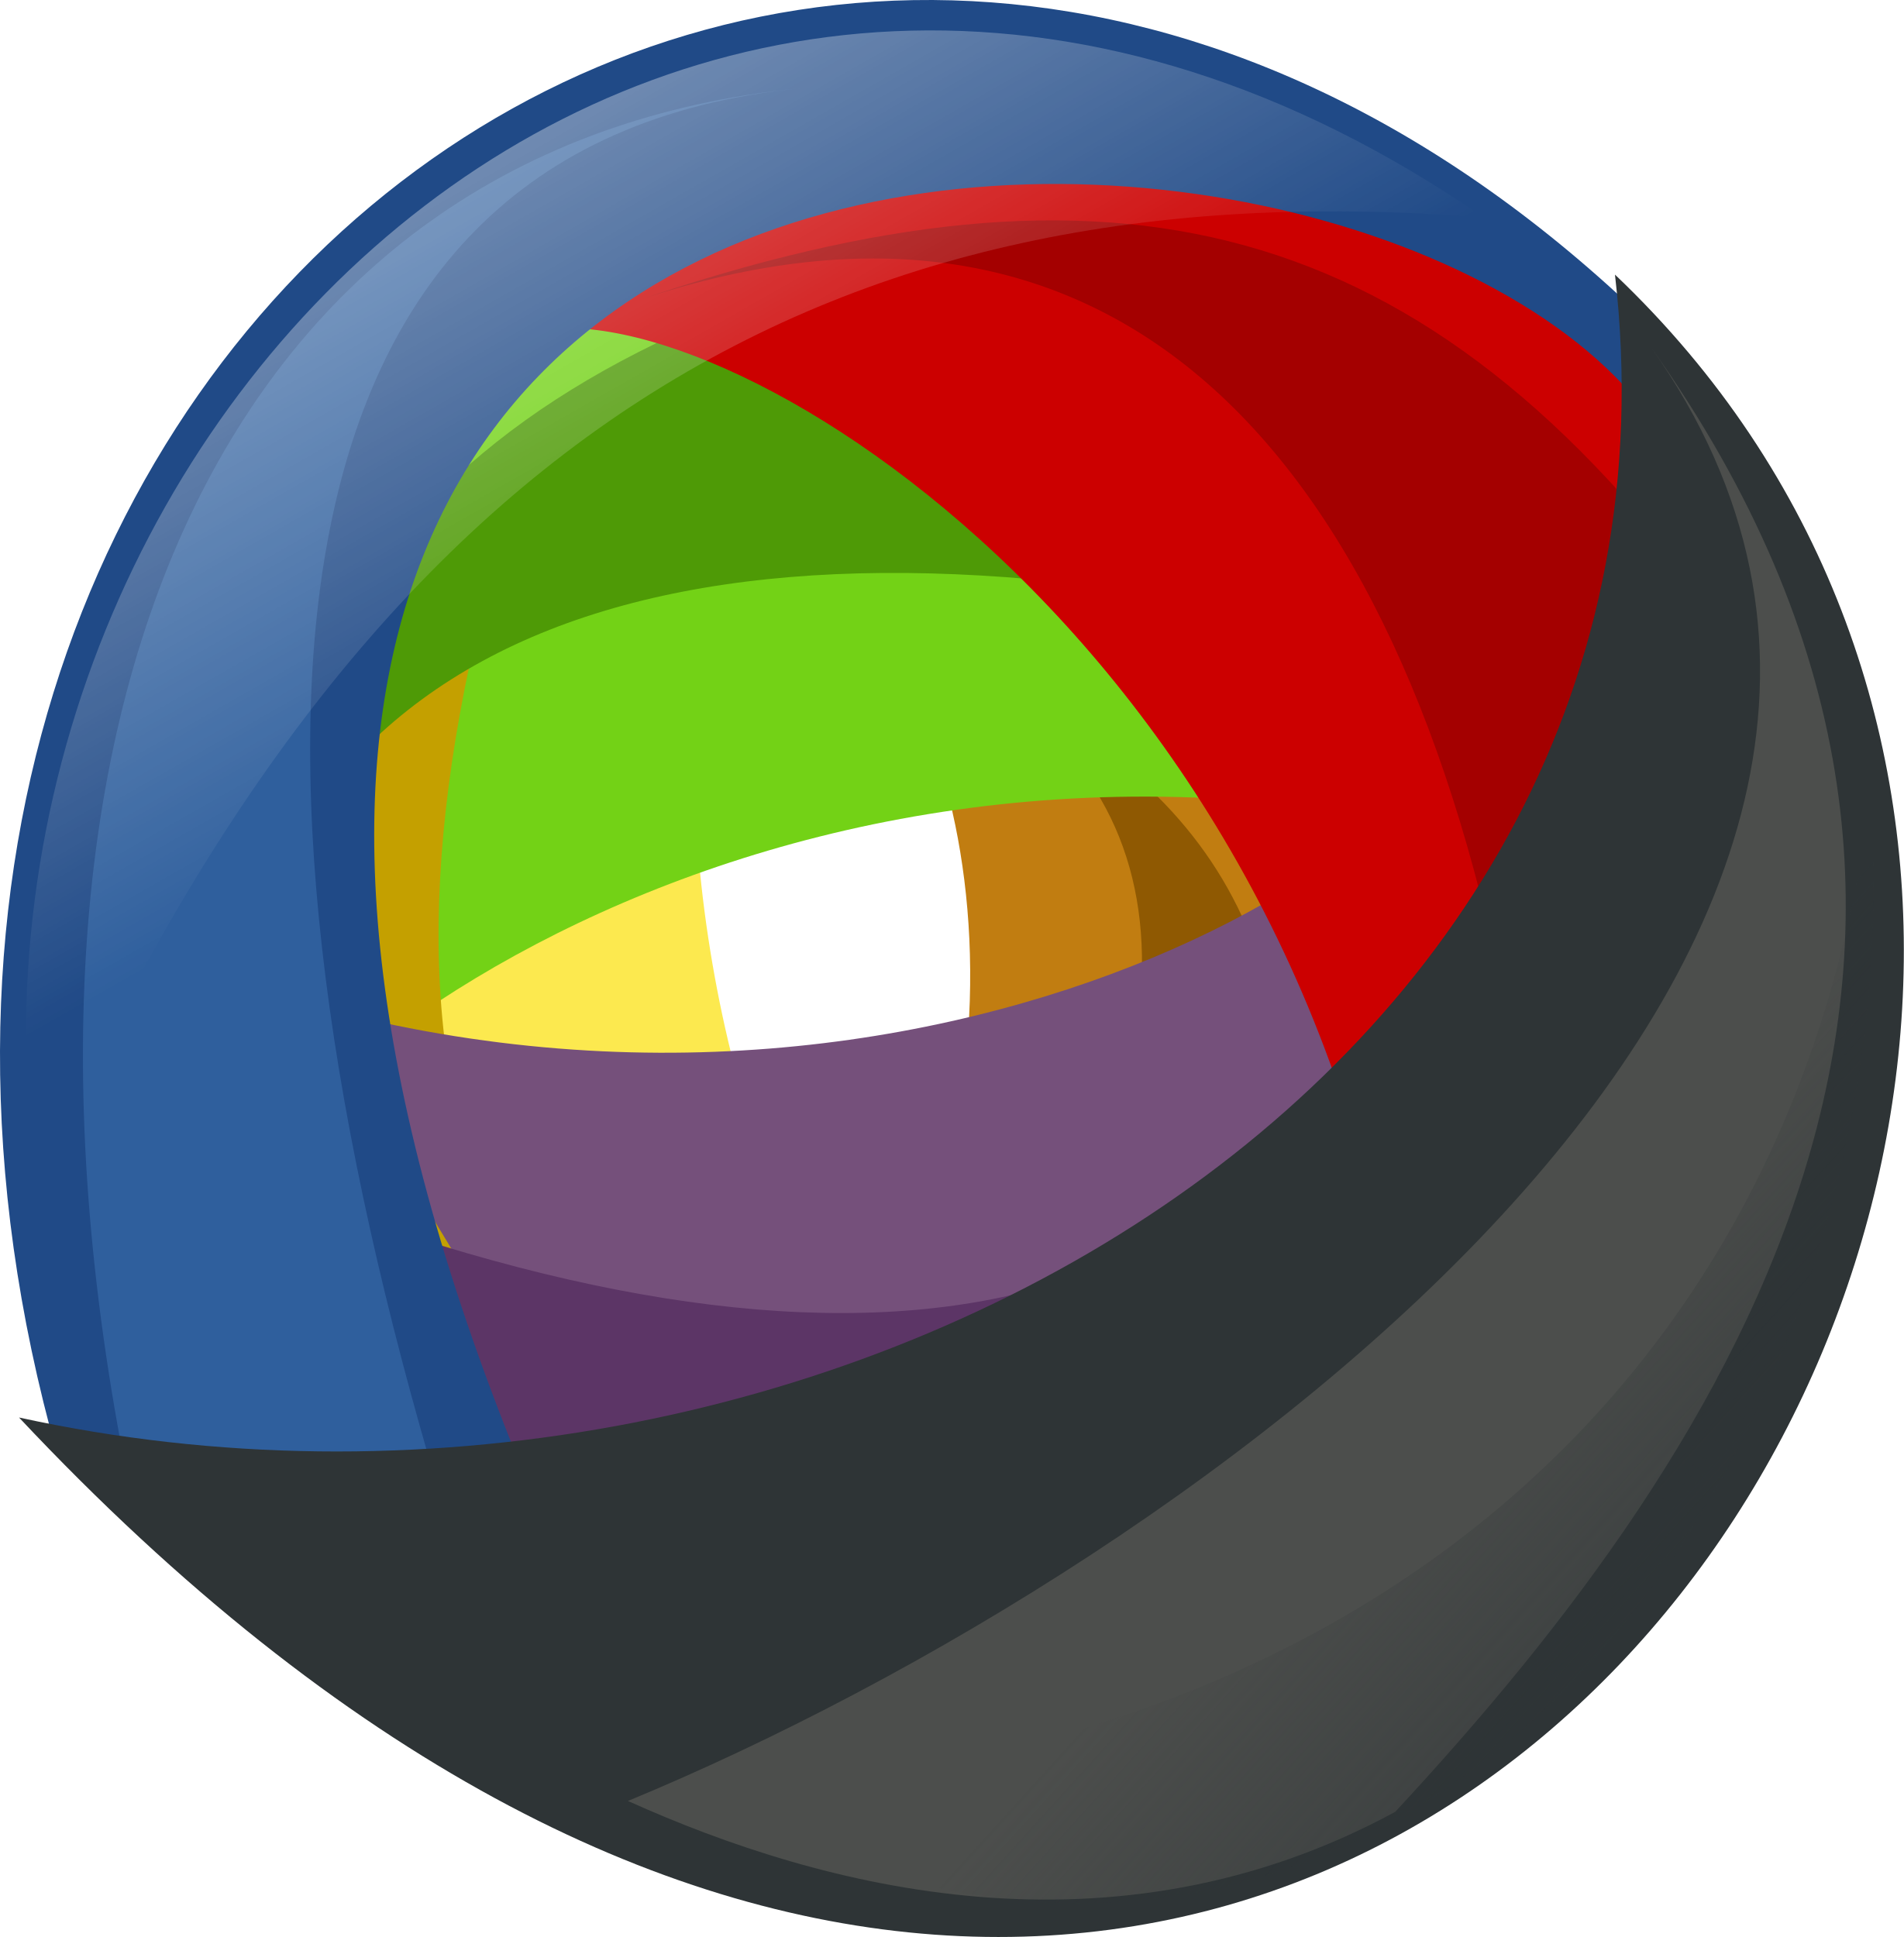
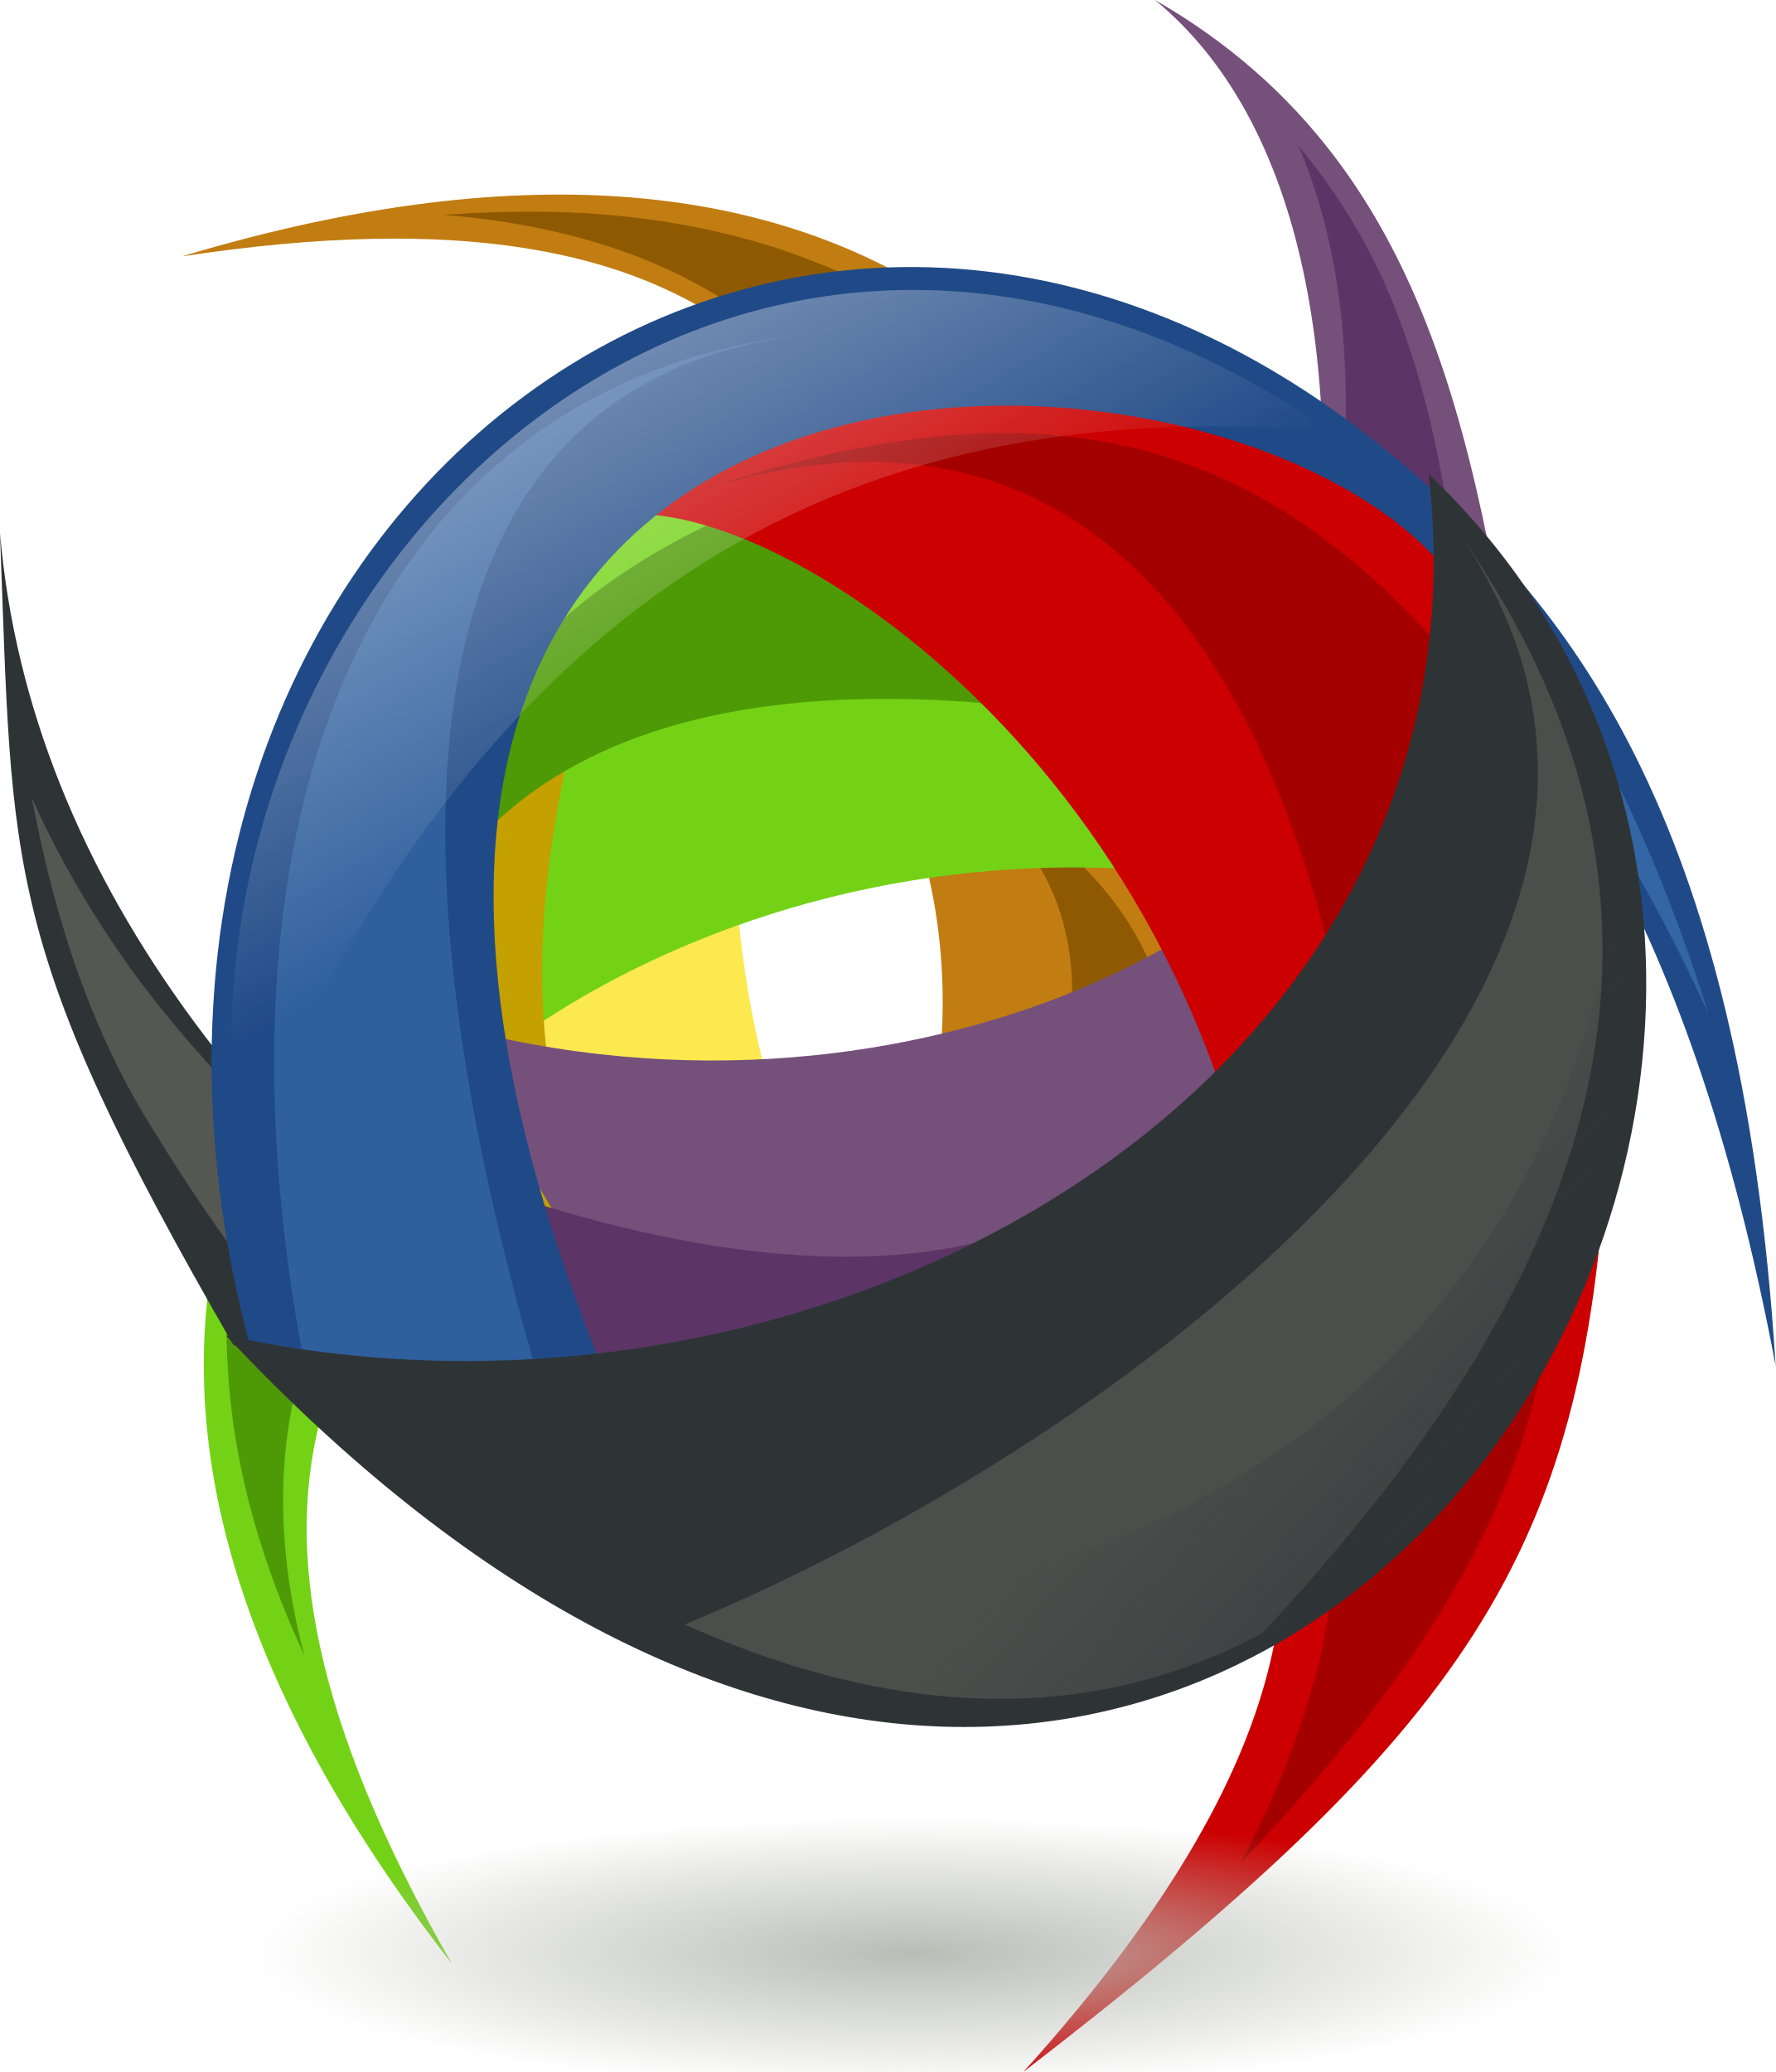
- <svg xmlns="http://www.w3.org/2000/svg" xmlns:xlink="http://www.w3.org/1999/xlink" width="488.619" height="497.211" id="svg5114" version="1.0">
+ <svg xmlns="http://www.w3.org/2000/svg" xmlns:xlink="http://www.w3.org/1999/xlink" width="604.748" height="705.638" id="svg5114" version="1.0">
  <defs id="defs5116">
+     <linearGradient id="linearGradient3290">
+       <stop style="stop-color:#babdb6;stop-opacity:1;" offset="0" id="stop3292" />
+       <stop style="stop-color:#babdb6;stop-opacity:0;" offset="1" id="stop3294" />
+     </linearGradient>
    <linearGradient id="linearGradient5701">
      <stop style="stop-color:#2e3436;stop-opacity:1;" offset="0" id="stop5703" />
      <stop style="stop-color:#2e3436;stop-opacity:0;" offset="1" id="stop5705" />
    </linearGradient>
    <linearGradient id="linearGradient5691">
      <stop style="stop-color:#ffffff;stop-opacity:1;" offset="0" id="stop5693" />
      <stop style="stop-color:#ffffff;stop-opacity:0;" offset="1" id="stop5695" />
    </linearGradient>
    <linearGradient xlink:href="#linearGradient5691" id="linearGradient5749" gradientUnits="userSpaceOnUse" gradientTransform="translate(1.727839,5.183517)" x1="150.989" y1="119.829" x2="307.885" y2="395.337" />
    <linearGradient xlink:href="#linearGradient5701" id="linearGradient5751" gradientUnits="userSpaceOnUse" gradientTransform="matrix(0.8589352,0,0,1,88.13034,0)" x1="624.751" y1="713.192" x2="489.979" y2="570.902" />
+     <radialGradient xlink:href="#linearGradient3290" id="radialGradient3296" cx="312.275" cy="636.328" fx="312.275" fy="636.328" r="225.448" gradientTransform="matrix(1,0,0,0.2060811,0,505.1925)" gradientUnits="userSpaceOnUse" />
  </defs>
-   <g id="layer1" transform="translate(-151.3657,-216.2916)">
+   <g id="layer1" transform="translate(-79.30258,-125.3578)">
+     <g id="g3194" transform="translate(-20,0)">
+       <path id="path3180" d="M 545.109,358.123 C 558.237,259.426 546.268,169.521 492.674,125.358 C 594.322,183.764 603.267,291.999 622.167,403.445 L 545.109,358.123 z" style="fill:#75507b;fill-rule:evenodd;stroke:none;stroke-width:1px;stroke-linecap:butt;stroke-linejoin:miter;stroke-opacity:1" />
+       <path id="path3186" d="M 541.822,175.696 C 561.573,222.726 559.842,275.7 552.709,325.413 C 550.272,341.367 547.145,357.259 543.194,372.866 C 562.565,387.404 581.936,401.942 601.307,416.48 C 597.812,353.699 597.589,288.715 574.156,229.586 C 566.265,209.852 555.269,191.409 541.574,175.102 L 541.822,175.696 z" style="fill:#5c3566;fill-rule:evenodd;stroke:none;stroke-width:1px;stroke-linecap:butt;stroke-linejoin:miter;stroke-opacity:1" />
+     </g>
+     <g id="g3208">
+       <path transform="translate(151.3657,216.2916)" id="path3178" d="M 362.846,396.996 C 364.471,435.768 383.391,496.135 276.454,614.704 C 428.798,497.284 467.417,437.883 475.156,301.965 L 362.846,396.996 z" style="fill:#cc0000;fill-rule:evenodd;stroke:none;stroke-width:1px;stroke-linecap:butt;stroke-linejoin:miter;stroke-opacity:1" />
+       <path id="path3198" d="M 526.268,593.114 C 534.615,628.897 536.967,667.099 525.448,702.378 C 519.758,722.335 511.541,741.511 501.837,759.865 C 543.722,715.19 583.874,665.757 600.749,605.94 C 610.022,572.48 612.332,537.3 611.066,502.587 C 582.8,532.763 554.534,562.938 526.268,593.114 z" style="fill:#a40000;fill-rule:evenodd;stroke:none;stroke-width:1px;stroke-linecap:butt;stroke-linejoin:miter;stroke-opacity:1" />
+     </g>
+     <g id="g3258">
+       <path id="path3182" d="M 214.898,434.94 C 179.874,475.083 75.893,592.08 233.224,794.139 C 137.294,626.979 196.267,560.826 279.651,488.697 L 214.898,434.94 z" style="fill:#73d216;fill-rule:evenodd;stroke:none;stroke-width:1px;stroke-linecap:butt;stroke-linejoin:miter;stroke-opacity:1" />
+       <path id="path3248" d="M 214.02,438.004 C 176.837,479.897 152.48,535.603 156.987,592.502 C 158.996,626.145 168.856,658.797 183.02,689.254 C 172.306,649.585 172.097,605.24 191.27,568.16 C 208.692,532.626 237.742,504.701 267.207,478.941 C 250.03,464.681 232.853,450.421 215.676,436.16 C 215.124,436.775 214.572,437.389 214.02,438.004 z" style="fill:#4e9a06;fill-rule:evenodd;stroke:none;stroke-width:1px;stroke-linecap:butt;stroke-linejoin:miter;stroke-opacity:1" />
+     </g>
+     <g id="g3234">
+       <path id="path2404" d="M 79.303,306.954 C 83.664,421.907 79.911,446.777 158.783,583.408 L 309.105,619.693 C 169.53,530.208 89.395,423.989 79.303,306.954 z" style="fill:#2e3436;fill-rule:evenodd;stroke:none;stroke-width:1px;stroke-linecap:butt;stroke-linejoin:miter;stroke-opacity:1" />
+       <path id="path3228" d="M 90.718,399.985 C 98.326,439.386 110.874,478.168 132.63,511.919 C 151.644,543.266 174.198,572.388 196.829,601.274 C 239.826,605.175 283.753,609.37 326.172,613.098 C 249.396,575.793 176.255,526.311 125.054,456.968 C 111.457,438.223 99.535,418.168 90.125,397.008 C 90.323,398 90.52,398.993 90.718,399.985 z" style="fill:#555753;fill-rule:evenodd;stroke:none;stroke-width:1px;stroke-linecap:butt;stroke-linejoin:miter;stroke-opacity:1" />
+     </g>
+     <g id="g3224">
+       <path id="path3184" d="M 482.73,325.506 C 457.97,278.335 386.5,139.079 141.217,212.681 C 331.757,183.701 372.103,262.607 409.192,366.434 L 482.73,325.506 z" style="fill:#c17d11;fill-rule:evenodd;stroke:none;stroke-width:1px;stroke-linecap:butt;stroke-linejoin:miter;stroke-opacity:1" />
+       <path id="path3212" d="M 272.703,197.671 C 258.572,197.186 244.414,197.456 230.318,198.569 C 274.275,201.921 319.856,215.651 351.073,248.02 C 382.287,279.903 398.026,323.044 410.485,365.195 C 431.849,354.706 453.213,344.216 474.577,333.726 C 451.842,282.047 412.324,235.831 358.656,215.276 C 331.462,204.17 302.081,198.866 272.703,197.671 z" style="fill:#8f5902;fill-rule:evenodd;stroke:none;stroke-width:1px;stroke-linecap:butt;stroke-linejoin:miter;stroke-opacity:1" />
+     </g>
+     <g id="g3244">
+       <path id="path2406" d="M 555.17,281.888 C 611.483,329.673 672.229,400.523 684.05,590.481 C 654.106,431.887 599.423,359.922 539.425,311.759 L 555.17,281.888 z" style="fill:#204a87;fill-rule:evenodd;stroke:none;stroke-width:1px;stroke-linecap:butt;stroke-linejoin:miter;stroke-opacity:1" />
+       <path id="path3238" d="M 498.146,278.708 C 559.039,312.434 606.576,366.73 639.482,427.578 C 647.302,441.531 654.444,455.938 661.114,470.5 C 640.579,405.136 609.834,340.607 558.686,293.545 C 542.612,278.746 524.653,265.746 506.114,254.532 C 503.458,262.591 500.802,270.649 498.146,278.708 z" style="fill:#3465a4;fill-rule:evenodd;stroke:none;stroke-width:1px;stroke-linecap:butt;stroke-linejoin:miter;stroke-opacity:1" />
+     </g>
    <g id="g5731" transform="translate(7.50501,-8.356965)">
      <path id="path5657" d="M 351.509,377.917 C 378.184,375.195 418.608,473.015 370.407,569.131 L 487.961,525.962 C 488.331,413.215 377.264,373.767 351.509,377.917 z" style="fill:#c17d11;fill-opacity:1;fill-rule:evenodd;stroke:none;stroke-width:0.669px;stroke-linecap:butt;stroke-linejoin:miter;stroke-opacity:1" />
      <path id="path5649" d="M 430.805,628.77 C 389.354,642.691 289.885,501.628 332.001,331.411 L 160.534,442.341 C 200.48,621.815 391.33,644.632 430.805,628.77 z" style="fill:#fce94f;fill-opacity:1;fill-rule:evenodd;stroke:none;stroke-width:1.091px;stroke-linecap:butt;stroke-linejoin:miter;stroke-opacity:1" />
      <path id="path5659" d="M 376.832,389.944 C 448.387,419.261 453.556,484.089 405.67,566.53 L 473.115,539.036 C 479.889,459.785 449.296,419.2 376.832,389.944 z" style="fill:#8f5902;fill-opacity:1;fill-rule:evenodd;stroke:none;stroke-width:0.669px;stroke-linecap:butt;stroke-linejoin:miter;stroke-opacity:1" />
      <path id="path5645" d="M 193.311,569.478 C 173.874,530.309 300.075,412.554 474.442,431.094 L 341.192,276.333 C 168.831,340.351 172.221,532.531 193.311,569.478 z" style="fill:#73d216;fill-opacity:1;fill-rule:evenodd;stroke:none;stroke-width:1.091px;stroke-linecap:butt;stroke-linejoin:miter;stroke-opacity:1" />
      <path id="path5651" d="M 386.203,618.744 C 261.843,597.838 230.315,496.577 276.845,348.227 L 179.449,416.208 C 197.166,544.704 260.42,598.26 386.203,618.744 z" style="fill:#c4a000;fill-opacity:1;fill-rule:evenodd;stroke:none;stroke-width:1.091px;stroke-linecap:butt;stroke-linejoin:miter;stroke-opacity:1" />
      <path id="path5653" d="M 521.664,392.156 C 534.346,434.003 390.389,529.235 221.499,482.079 L 327.284,656.768 C 507.866,622.173 536.345,432.085 521.664,392.156 z" style="fill:#75507b;fill-opacity:1;fill-rule:evenodd;stroke:none;stroke-width:1.091px;stroke-linecap:butt;stroke-linejoin:miter;stroke-opacity:1" />
      <path id="path5647" d="M 197.168,523.925 C 200.943,397.877 296.966,352.851 450.271,378.742 L 369.657,291.513 C 244.772,326.566 200.33,396.524 197.168,523.925 z" style="fill:#4e9a06;fill-opacity:1;fill-rule:evenodd;stroke:none;stroke-width:1.091px;stroke-linecap:butt;stroke-linejoin:miter;stroke-opacity:1" />
      <path id="path5655" d="M 510.316,436.441 C 485.723,560.124 383.57,588.629 236.668,537.711 L 301.725,637.084 C 430.691,623.194 486.103,561.56 510.316,436.441 z" style="fill:#5c3566;fill-opacity:1;fill-rule:evenodd;stroke:none;stroke-width:1.091px;stroke-linecap:butt;stroke-linejoin:miter;stroke-opacity:1" />
      <path id="path5641" d="M 268.746,315.83 C 298.785,284.056 452.897,361.788 495.755,531.82 L 594.934,353.298 C 475.297,213.679 296.129,283.272 268.746,315.83 z" style="fill:#cc0000;fill-opacity:1;fill-rule:evenodd;stroke:none;stroke-width:1.091px;stroke-linecap:butt;stroke-linejoin:miter;stroke-opacity:1" />
      <path id="path5128" d="M 561.429,302.362 C 351.329,106.372 77.063,309.207 158.571,598.076 L 282.857,613.791 C 110.256,211.071 509.421,230.787 571.429,338.076 L 561.429,302.362 z" style="fill:#204a87;fill-opacity:1;fill-rule:evenodd;stroke:none;stroke-width:1px;stroke-linecap:butt;stroke-linejoin:miter;stroke-opacity:1" />
      <path id="path5643" d="M 307.775,301.688 C 427.362,261.671 502.797,336.219 531.478,489.026 L 585.476,383.235 C 509.426,278.157 428.419,260.629 307.775,301.688 z" style="fill:#a40000;fill-opacity:1;fill-rule:evenodd;stroke:none;stroke-width:1.091px;stroke-linecap:butt;stroke-linejoin:miter;stroke-opacity:1" />
      <path id="path5639" d="M 177.787,609.915 C 135.241,406.535 201.983,261.537 349.513,247.271 C 203.918,261.699 201.666,423.735 256.579,607.895 L 177.787,609.915 z" style="fill:#3465a4;fill-opacity:0.75;fill-rule:evenodd;stroke:none;stroke-width:1px;stroke-linecap:butt;stroke-linejoin:miter;stroke-opacity:1" />
      <path id="path5124" d="M 148.748,588.512 C 481.899,943.365 774.361,500.504 558.343,295.142 C 582.303,504.051 351.461,632.838 148.748,588.512 z" style="fill:#2e3436;fill-opacity:1;fill-rule:evenodd;stroke:none;stroke-width:1px;stroke-linecap:butt;stroke-linejoin:miter;stroke-opacity:1" />
      <path id="path5665" d="M 567.601,313.791 C 673.738,464.058 454.173,625.212 305.02,686.94 C 354.941,709.462 429.47,729.08 501.955,689.724 C 589.834,595.06 674.389,464.064 567.601,313.791 z" style="fill:#555753;fill-opacity:0.75;fill-rule:evenodd;stroke:none;stroke-width:1px;stroke-linecap:butt;stroke-linejoin:miter;stroke-opacity:1" />
      <path id="path5689" d="M 153.227,529.743 C 124.864,328.367 323.372,141.567 524.644,280.502 C 353.904,266.791 235.588,340.416 153.227,529.743 z" style="opacity:0.818;fill:url(#linearGradient5749);fill-opacity:1;fill-rule:evenodd;stroke:none;stroke-width:1px;stroke-linecap:butt;stroke-linejoin:miter;stroke-opacity:1" />
      <path id="path5699" d="M 319.65,684.332 C 488.216,679.275 605.049,582.353 623.891,428.612 C 636.861,600.783 501.566,785.691 319.65,684.332 z" style="fill:url(#linearGradient5751);fill-opacity:1;fill-rule:evenodd;stroke:none;stroke-width:1px;stroke-linecap:butt;stroke-linejoin:miter;stroke-opacity:1" />
    </g>
+     <path style="opacity:1;fill:url(#radialGradient3296);fill-opacity:1;stroke:none;stroke-width:4;stroke-linecap:round;stroke-linejoin:round;stroke-miterlimit:4;stroke-dasharray:none;stroke-opacity:1" id="path3262" d="M 537.723,636.328 A 225.448,46.46 0 1 1 86.828,636.328 A 225.448,46.46 0 1 1 537.723,636.328 z" transform="translate(77.77929,154.3004)" />
  </g>
</svg>
